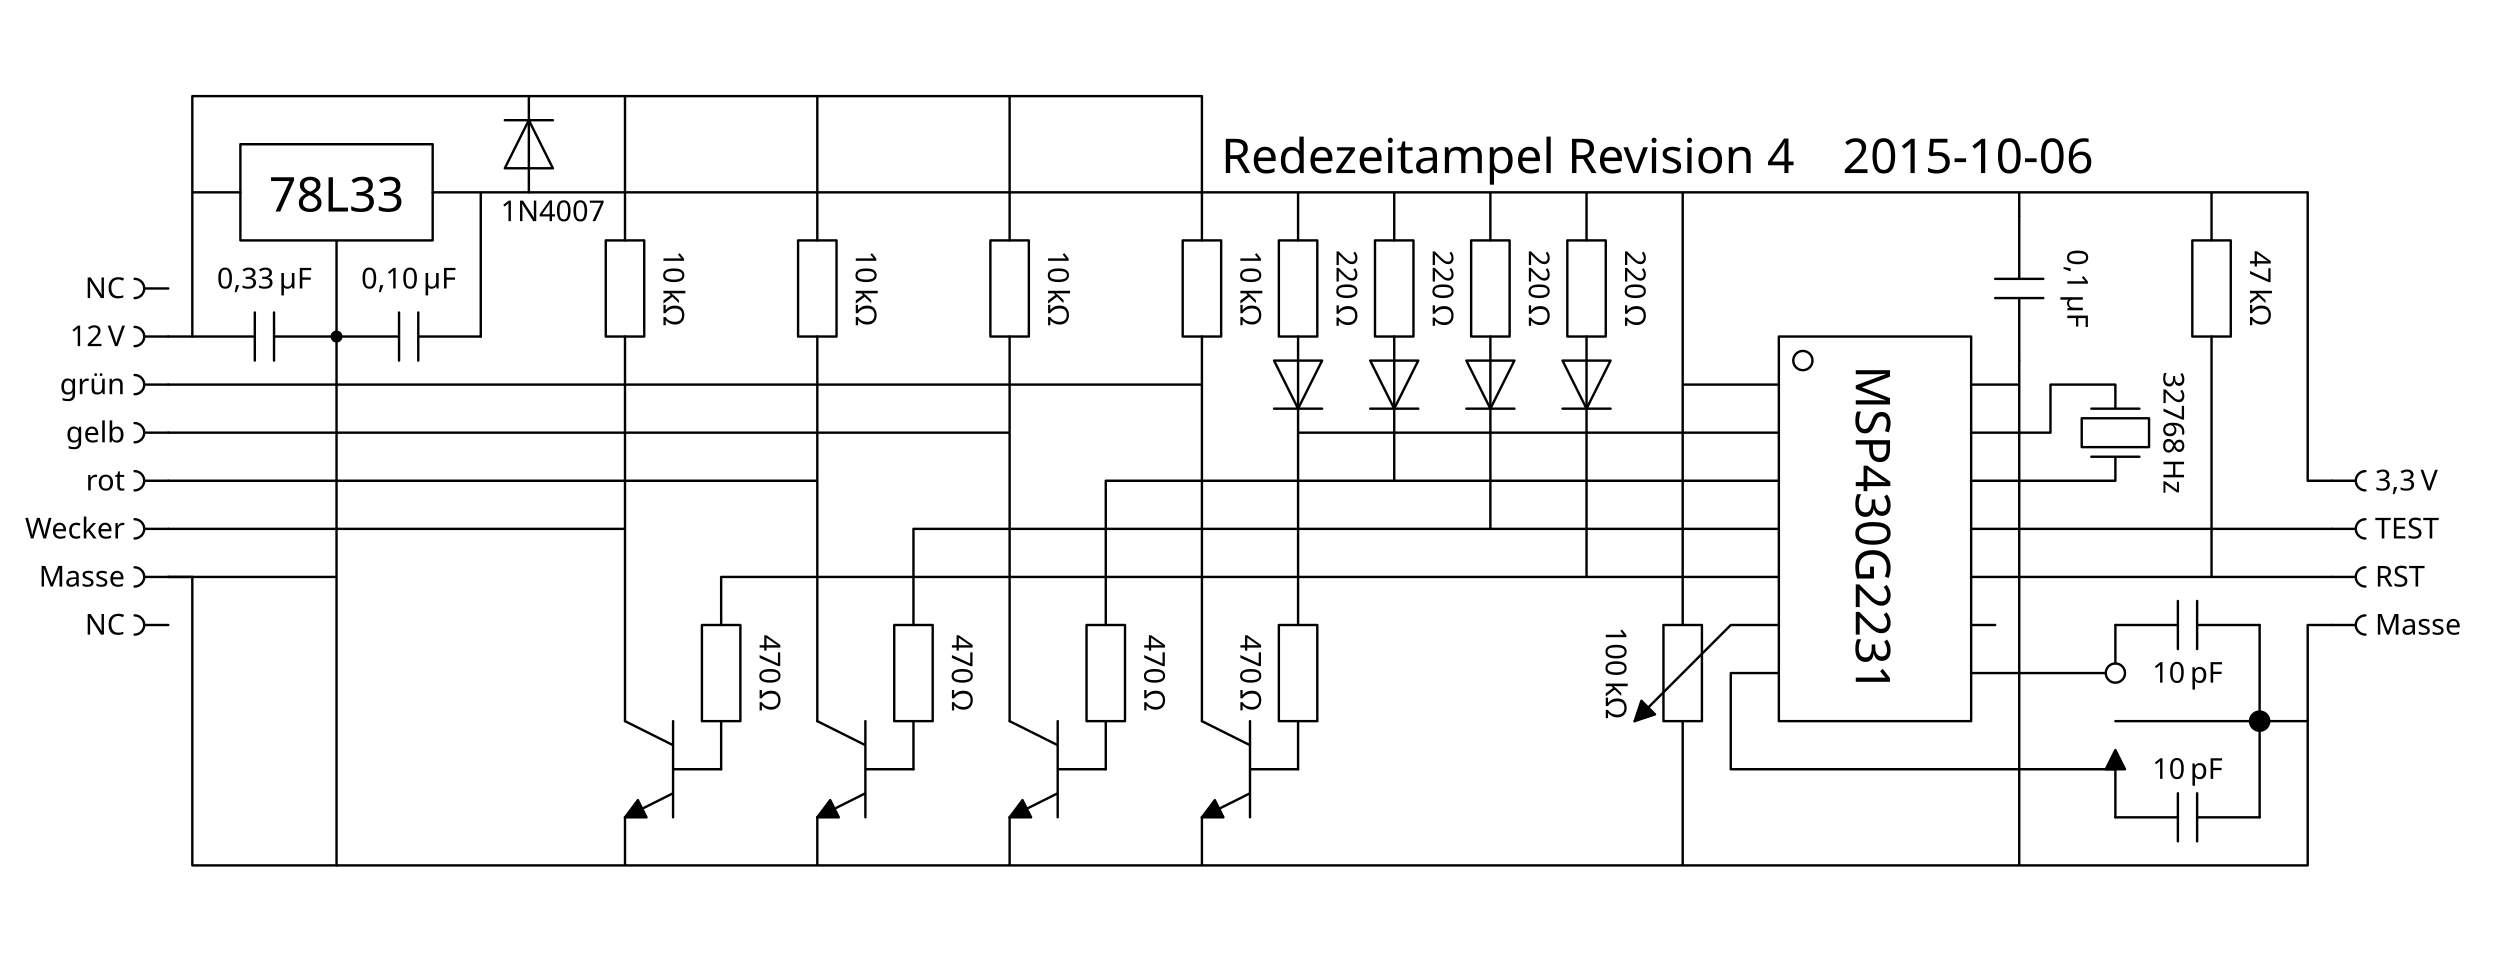
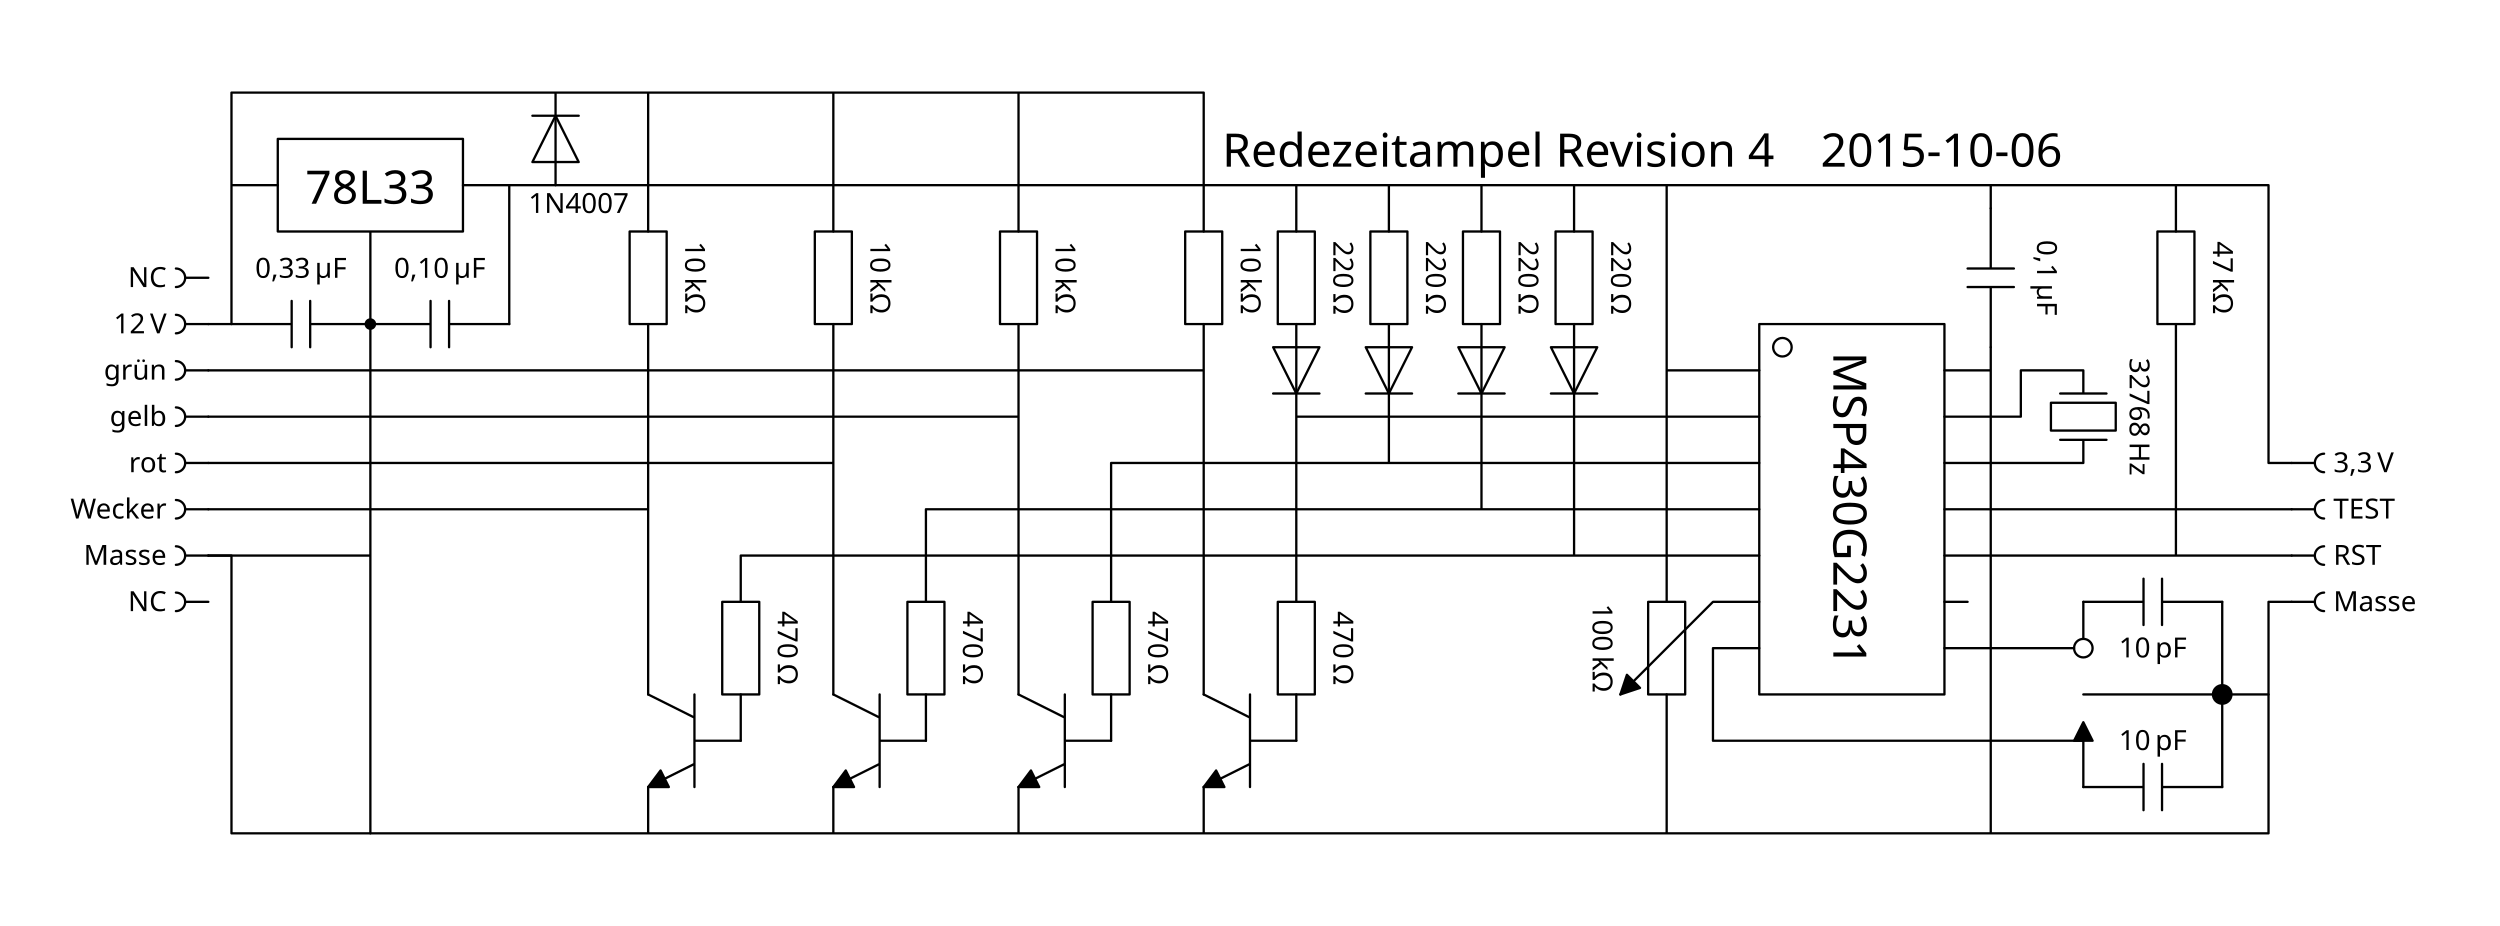
- <svg xmlns="http://www.w3.org/2000/svg" xmlns:xlink="http://www.w3.org/1999/xlink" version="1.1" viewBox="-10 -10 260 100" width="26cm" height="10cm">
+ <svg xmlns="http://www.w3.org/2000/svg" xmlns:xlink="http://www.w3.org/1999/xlink" version="1.1" viewBox="-15 -10 270 100" width="27cm" height="10cm">
  <style type="text/css">
circle, path {
	stroke-width:0.25;
	stroke-linejoin:round;
	stroke-linecap:round;
	stroke:black;
	fill:none;	
}

text {
	text-anchor:middle;
	font-family:sans-serif;
	font-size:3px;
}

+ .Links text {
+ 	text-anchor:end;
+ }
+ 
+ .Rechts text {
+ 	text-anchor:start;
+ }
+ 
.IC text {
	font-size:5px;
}
- 
- .links text {
- 	text-anchor:end;
- }
- 
- .rechts text {
- 	text-anchor:start;
</style>
  <defs>
    <path id="C" d="M-1 2.5V0H-7.5H-1V-2.5M1 2.5V0H7.5H1V-2.5" />
    <path id="R" d="M2 -5V5H-2V-5Z" />
    <path id="diode" d="M2.5 2.5H0L2.5 -2.5H-2.5L0 2.5H-2.5" />
    <path id="conn" d="M2.5 0H0M-1 -1A1 1 0 0 1 -1 1" />
    <circle id="node" cx="0" cy="0" r="0.5" style="fill:black" />
    <path id="arrow" d="M0 0L2 1V-1Z" style="fill:black" />
    <g id="npn">
      <path d="M-5 5L0 2.5M0 5V-5M0 -2.5L-5 -5M0 0H5" />
      <use x="-5" y="5" xlink:href="#arrow" transform="rotate(-26.565, -5, 5)" />
    </g>
  </defs>
  <path d="M7.5 25H10V10H15H10V0H45V10V0H55V15V0H75V15V0H95V15V0H115V15" />
  <use x="17.5" y="25" xlink:href="#C" />
  <use x="45" y="5" xlink:href="#diode" transform="rotate(180, 45, 5)" />
  <use x="55" y="20" xlink:href="#R" />
  <use x="75" y="20" xlink:href="#R" />
  <use x="95" y="20" xlink:href="#R" />
  <use x="115" y="20" xlink:href="#R" />
  <use x="5" y="20" xlink:href="#conn" />
  <use x="5" y="25" xlink:href="#conn" />
  <use x="5" y="30" xlink:href="#conn" />
  <use x="5" y="35" xlink:href="#conn" />
  <use x="5" y="40" xlink:href="#conn" />
  <use x="5" y="45" xlink:href="#conn" />
  <use x="5" y="50" xlink:href="#conn" />
  <use x="5" y="55" xlink:href="#conn" />
  <path d="M25 80V50H7.5H25V15H15V5H35V15H25" />
  <use x="25" y="25" xlink:href="#node" />
  <path d="M35 10H40V25V10H125V15V10H135V15V10H145V15V10H155V15V10H165V30H175H165V55V10H200V12.5V10H220V15V10H230V40H232.5" />
  <use x="32.5" y="25" xlink:href="#C" />
  <use x="125" y="20" xlink:href="#R" />
  <use x="135" y="20" xlink:href="#R" />
  <use x="145" y="20" xlink:href="#R" />
  <use x="155" y="20" xlink:href="#R" />
  <use x="200" y="20" xlink:href="#C" transform="rotate(90, 200, 20)" />
  <use x="220" y="20" xlink:href="#R" />
  <use x="235" y="40" xlink:href="#conn" transform="rotate(180, 235, 40)" />
  <use x="235" y="45" xlink:href="#conn" transform="rotate(180, 235, 45)" />
  <use x="235" y="50" xlink:href="#conn" transform="rotate(180, 235, 50)" />
  <use x="235" y="55" xlink:href="#conn" transform="rotate(180, 235, 55)" />
  <path d="M175 25H195V65H175Z" />
  <path d="M195 55H197.5" />
  <circle cx="177.5" cy="27.5" r="1" />
  <path d="M7.5 30H115V25V65M125 70V65M125 55V25V35H175" />
  <path d="M7.5 35H 95V25V65M105 70V65M105 55V40H135V25V40H175" />
  <path d="M7.5 40H 75V25V65M 85 70V65M 85 55V45H145V25V45H175" />
  <path d="M7.5 45H 55V25V65M 65 70V65M65  55V50H155V25V50H175" />
  <use x="60" y="70" xlink:href="#npn" />
  <use x="65" y="60" xlink:href="#R" />
  <use x="80" y="70" xlink:href="#npn" />
  <use x="85" y="60" xlink:href="#R" />
  <use x="100" y="70" xlink:href="#npn" />
  <use x="105" y="60" xlink:href="#R" />
  <use x="120" y="70" xlink:href="#npn" />
  <use x="125" y="60" xlink:href="#R" />
  <use x="125" y="30" xlink:href="#diode" />
  <use x="135" y="30" xlink:href="#diode" />
  <use x="145" y="30" xlink:href="#diode" />
  <use x="155" y="30" xlink:href="#diode" />
  <path d="M7.5 50H10V80H55V75V80H75V75V80H95V75V80H115V75V80H165V65V80H200V27.5V30H195M200 80H230V55H232.5" />
  <path d="M175 55H170L160 65" />
  <use x="165" y="60" xlink:href="#R" />
  <use x="160" y="65" transform="rotate(-45, 160, 65)" xlink:href="#arrow" />
  <path d="M195 45H232.5" />
  <path d="M195 50H220V25V50H232.5" />
  <path d="M195 35H203.25V30H210V32.5 M207.5 32.5H212.5 M206.5 33.5H213.5V36.5H206.5Z M207.5 37.5H212.5 M195 40H210V37.5" />
  <path d="M175 60H170V70H210V75M195 60H209M210 65H224M225 55V75V65H230M210 59V55" />
  <use x="210" y="68" transform="rotate(90, 210, 68)" xlink:href="#arrow" />
  <use x="217.5" y="55" xlink:href="#C" />
  <use x="217.5" y="75" xlink:href="#C" />
  <circle cx="210" cy="60" r="1" />
  <circle cx="225" cy="65" r="1" style="fill:black" />
  <g class="IC">
    <text x="117" y="8" style="text-anchor:start">Redezeitampel Revision 4 2015-10-06</text>
    <text x="25" y="12">78L33</text>
    <text x="183" y="45" transform="rotate(90, 183, 45)">MSP430G2231</text>
  </g>
  <text x="17.5" y="20">0,33 µF</text>
  <text x="32.5" y="20">0,10 µF</text>
  <text x="47.5" y="13">1N4007</text>
  <text x="59" y="20" transform="rotate(90, 59, 20)">10 kΩ</text>
  <text x="79" y="20" transform="rotate(90, 79, 20)">10 kΩ</text>
  <text x="99" y="20" transform="rotate(90, 99, 20)">10 kΩ</text>
  <text x="119" y="20" transform="rotate(90, 119, 20)">10 kΩ</text>
  <text x="69" y="60" transform="rotate(90, 69, 60)">470 Ω</text>
  <text x="89" y="60" transform="rotate(90, 89, 60)">470 Ω</text>
  <text x="109" y="60" transform="rotate(90, 109, 60)">470 Ω</text>
-   <text x="119" y="60" transform="rotate(90, 119, 60)">470 Ω</text>
+   <text x="129" y="60" transform="rotate(90, 129, 60)">470 Ω</text>
  <text x="129" y="20" transform="rotate(90, 129, 20)">220 Ω</text>
  <text x="139" y="20" transform="rotate(90, 139, 20)">220 Ω</text>
  <text x="149" y="20" transform="rotate(90, 149, 20)">220 Ω</text>
  <text x="159" y="20" transform="rotate(90, 159, 20)">220 Ω</text>
  <text x="205" y="20" transform="rotate(90, 205, 20)">0,1 µF</text>
  <text x="224" y="20" transform="rotate(90, 224, 20)">47 kΩ</text>
  <text x="157" y="60" transform="rotate(90, 157, 60)">100 kΩ</text>
  <text x="215" y="35" transform="rotate(90, 215, 35)">32768 Hz</text>
  <text x="217.5" y="61">10 pF</text>
  <text x="217.5" y="71">10 pF</text>
-   <g class="links">
+   <g class="Links">
    <text x="3" y="21">NC</text>
    <text x="3" y="26">12 V</text>
    <text x="3" y="31">grün</text>
    <text x="3" y="36">gelb</text>
    <text x="3" y="41">rot</text>
    <text x="3" y="46">Wecker</text>
    <text x="3" y="51">Masse</text>
    <text x="3" y="56">NC</text>
  </g>
-   <g class="rechts">
+   <g class="Rechts">
    <text x="237" y="41">3,3 V</text>
    <text x="237" y="46">TEST</text>
    <text x="237" y="51">RST</text>
    <text x="237" y="56">Masse</text>
  </g>
</svg>
